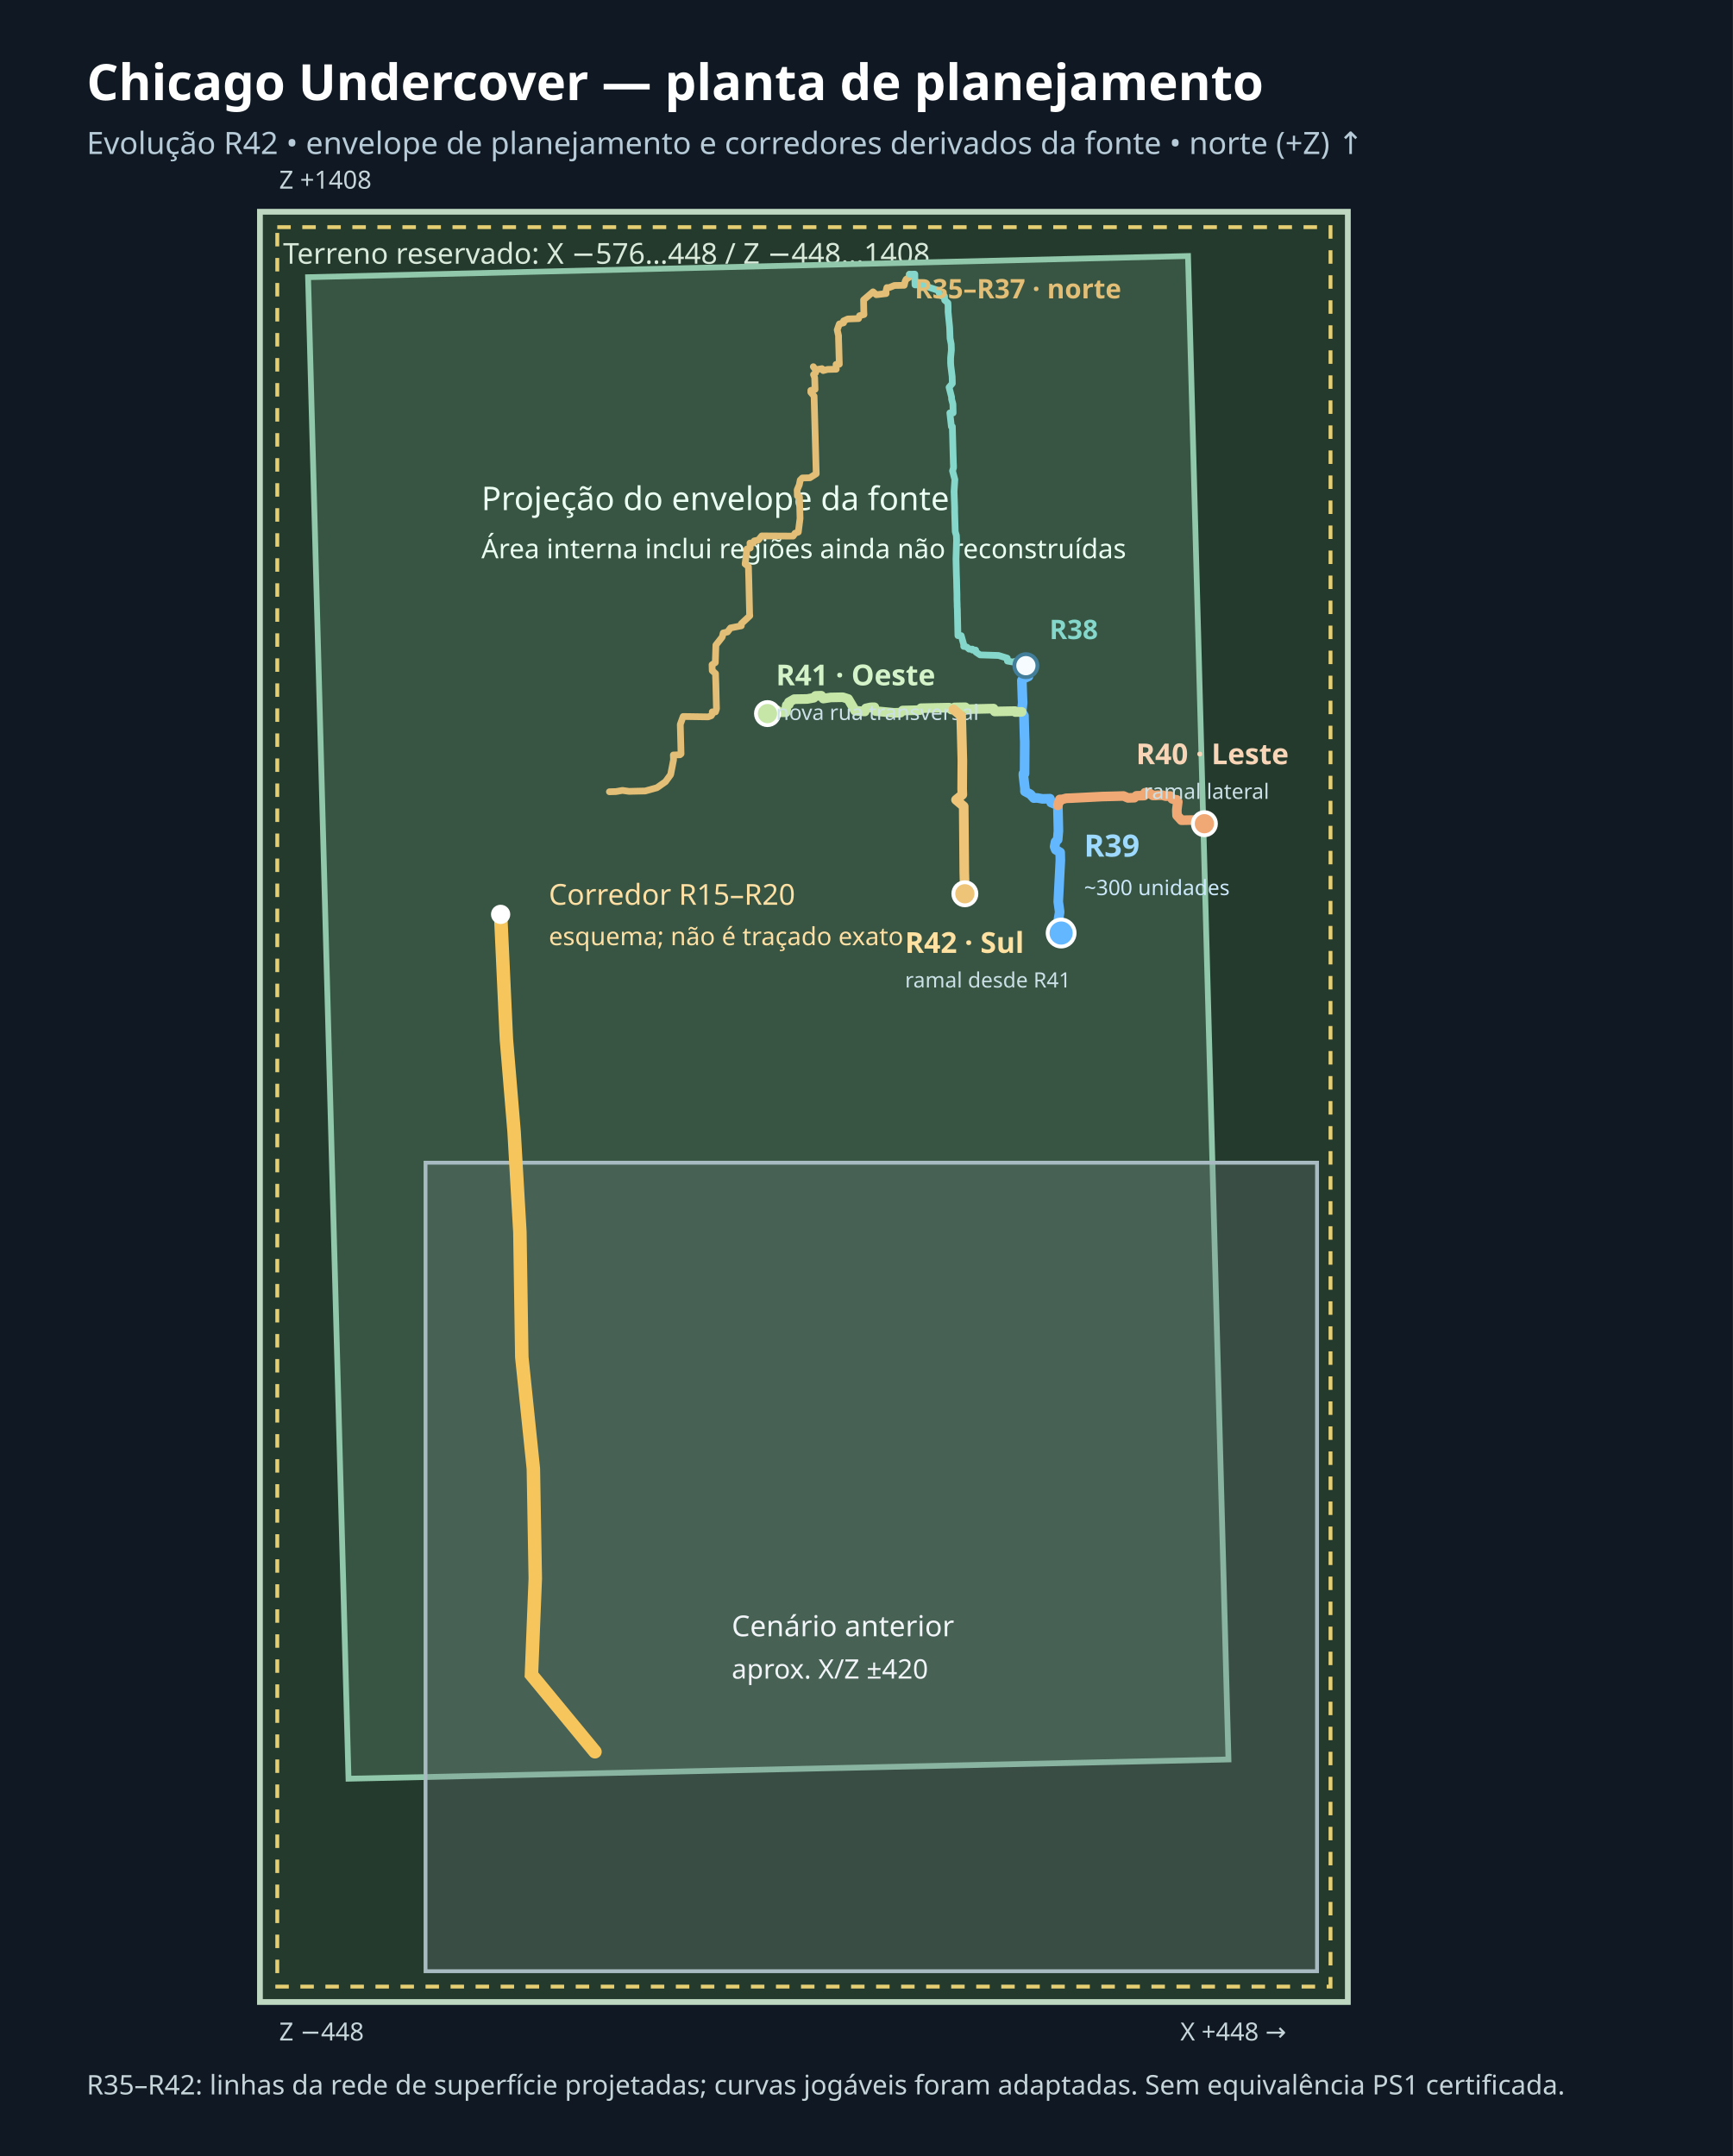
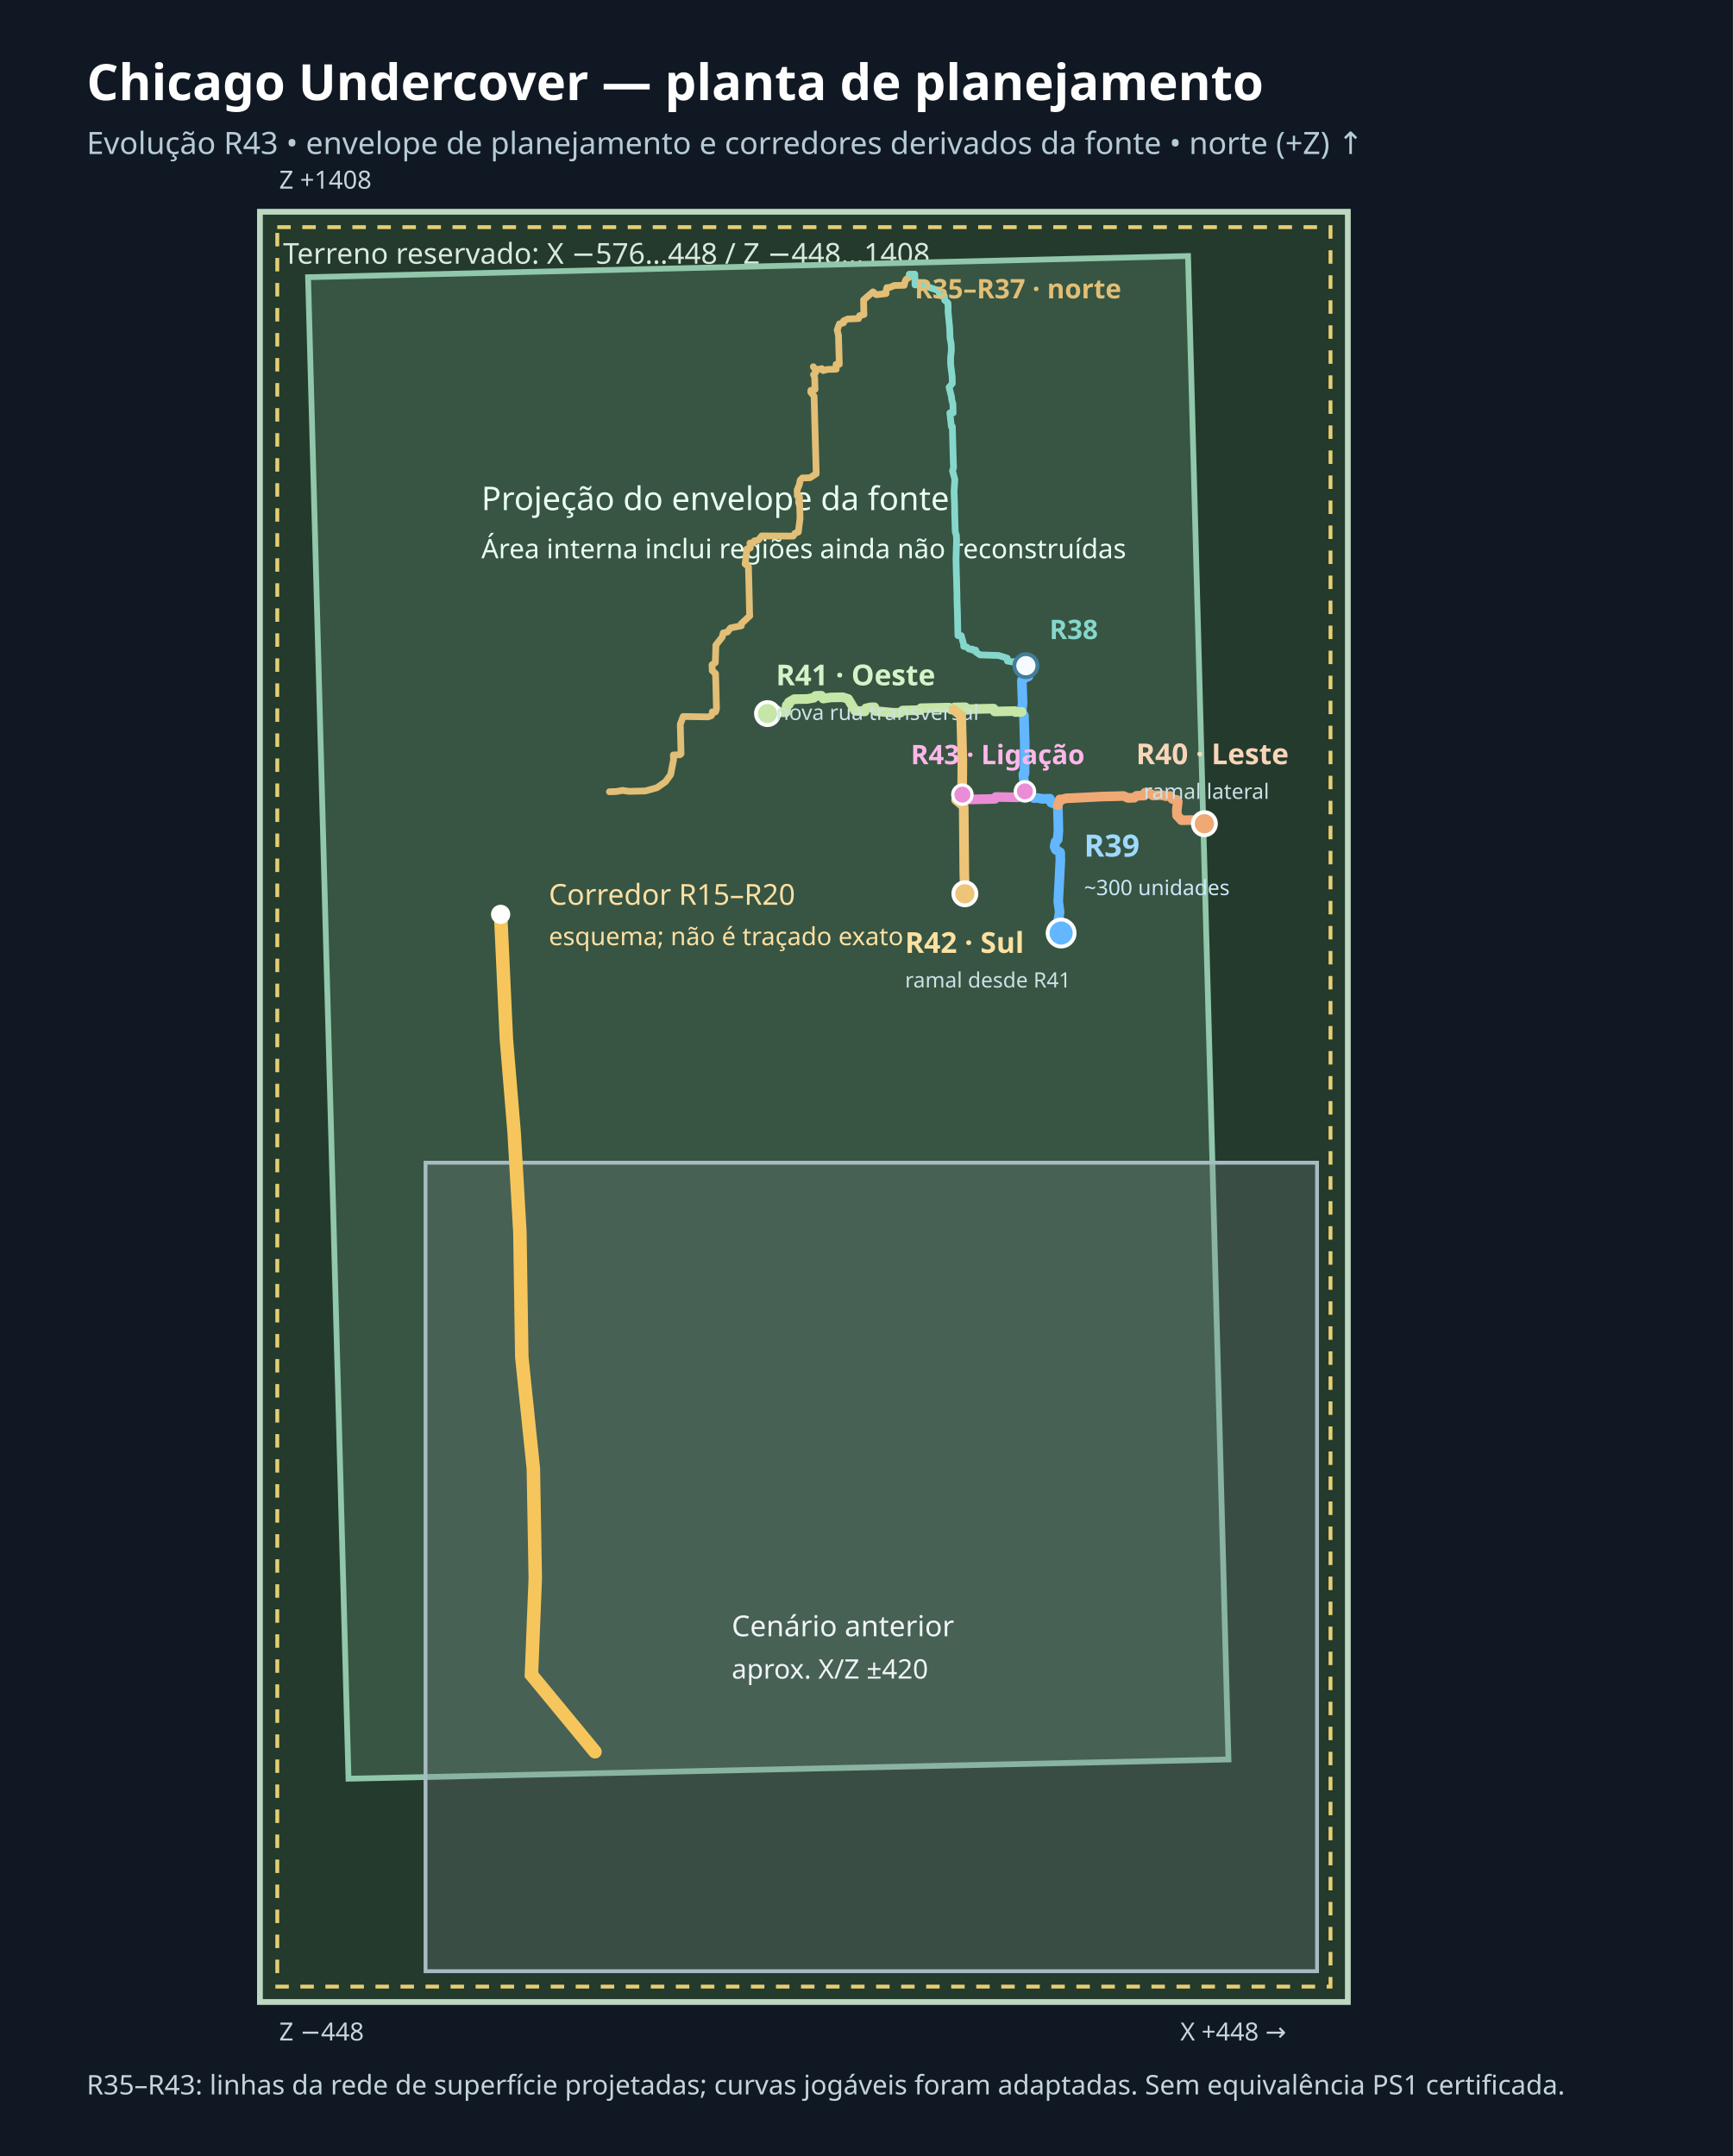
<svg xmlns="http://www.w3.org/2000/svg" width="900" height="1120" viewBox="0 0 900 1120">
  <rect width="900" height="1120" fill="#101923" />
  <text x="45" y="52" fill="#fff" font-family="sans-serif" font-size="26" font-weight="bold">Chicago Undercover — planta de planejamento</text>
-   <text x="45" y="80" fill="#b6cbd7" font-family="sans-serif" font-size="16">Evolução R42 • envelope de planejamento e corredores derivados da fonte • norte (+Z) ↑</text>
+   <text x="45" y="80" fill="#b6cbd7" font-family="sans-serif" font-size="16">Evolução R43 • envelope de planejamento e corredores derivados da fonte • norte (+Z) ↑</text>
  <g transform="translate(135 110)">
    <rect x="0" y="0" width="565" height="930" fill="#243a2c" stroke="#bdd7c0" stroke-width="3" />
    <text x="12" y="27" fill="#d9eadb" font-family="sans-serif" font-size="15">Terreno reservado: X −576…448 / Z −448…1408</text>
    <rect x="9" y="8" width="547" height="914" fill="none" stroke="#e6ce73" stroke-width="2" stroke-dasharray="7 6" />
    <polygon points="25,34 482,23 503,804 46,814" fill="#527a61" fill-opacity=".42" stroke="#91c7aa" stroke-width="3" />
    <text x="115" y="155" fill="#ebfff2" font-family="sans-serif" font-size="17">Projeção do envelope da fonte</text>
    <text x="115" y="180" fill="#ebfff2" font-family="sans-serif" font-size="14">Área interna inclui regiões ainda não reconstruídas</text>
    <rect x="86" y="494" width="463" height="420" fill="#75838b" fill-opacity=".27" stroke="#a8bbc3" stroke-width="2" />
    <text x="245" y="740" fill="#f1f5f7" font-family="sans-serif" font-size="15">Cenário anterior</text>
    <text x="245" y="762" fill="#f1f5f7" font-family="sans-serif" font-size="14">aprox. X/Z ±420</text>
    <path d="M174 800 L141 760 L143 710 L142 653 L136 595 L135 530 L132 478 L128 430 L125 365" fill="none" stroke="#f6c65c" stroke-width="7" stroke-linecap="round" />
    <circle cx="125" cy="365" r="5" fill="#fff" />
    <text x="150" y="360" fill="#ffe0a4" font-family="sans-serif" font-size="15">Corredor R15–R20</text>
    <text x="150" y="381" fill="#ffe0a4" font-family="sans-serif" font-size="13">esquema; não é traçado exato</text>
    <g id="chicago-northern-corridors" aria-label="Corredores R35 a R39 projetados da fonte original">
      <path d="M181.5 301.3 L184.9 301.2 L188.3 300.6 L191.7 301.1 L195.6 301 L200.1 300.9 L206.2 299.2 L210.6 296.1 L213.3 292.4 L214.8 284.7 L214.7 282.2 L218.1 282.1 L218.7 281.6 L218.3 266.3 L219.8 262.2 L232.8 262.4 L234.4 261.8 L235 260.8 L234.9 259.8 L236.1 259.8 L236.6 259.8 L237.1 258.2 L237 254.6 L236.8 246 L236.6 239.9 L234.9 238.4 L234.8 235.3 L236.5 234.2 L236.8 225.1 L240.1 220.9 L240.6 218.8 L242.8 218.3 L244.4 216.2 L250 215.1 L250 214 L254.4 209.9 L254.3 208.8 L253.9 191.5 L253.7 184.4 L252 182.9" stroke="#e2be76" stroke-width="3.5" stroke-linejoin="round" stroke-linecap="round" fill="none" />
      <path d="M252 182.9 L252.9 175.2 L254.6 174.7 L254.5 172.1 L256.2 172.1 L256.7 171 L258.9 170.5 L260.6 168.4 L276.9 168.5 L277.9 167 L279.6 166.4 L280.5 159.3 L280.2 148.1 L279.1 147.6 L279 144.5 L280.1 141.9 L280.6 139.4 L281.7 138.3 L285.6 138.2 L288.9 136.1 L287.8 95.8 L286.1 93.8 L286.1 92.8 L288.3 92.3 L288.1 86.1 L287.5 84.6 L288.6 83.6 L288.6 82.1 L287.4 80.5" stroke="#e2be76" stroke-width="3.5" stroke-linejoin="round" stroke-linecap="round" fill="none" />
      <path d="M288.6 82.1 L291.9 81.5 L292.5 82.5 L294.8 81.9 L299.3 81.8 L299.2 79.3 L300.9 79.2 L300.8 76.2 L300.6 69 L300.5 66 L300.5 64.4 L299.8 61.4 L300.9 58.3 L303.1 57.7 L303.1 56.7 L305.3 55.7 L310.9 55.5 L311.4 54 L313.7 53.4 L313.6 51.4 L313.5 45.8 L318.4 41.6 L320.1 43.1 L325.2 42.5 L325.1 41.4 L325.6 39.4 L326.8 39.4 L329.5 38.3 L334.6 38.2 L335.1 36.1 L335.6 35.1 L337.3 34 L337.3 32.5" stroke="#e2be76" stroke-width="3.5" stroke-linejoin="round" stroke-linecap="round" fill="none" />
      <path d="M337.3 32.5 L340.1 32.4 L340.2 38 L344.1 38 L346.4 38.9 L352.1 40.8 L353.3 43.4 L354.4 43.9 L355.5 43.8 L355.6 45.9 L357.3 47.4 L357.4 49.4 L357.4 52 L358.2 60.1 L358.3 62.6 L358.4 65.7 L359 68.8 L359.1 71.8 L358.7 75.9 L358.7 78.5 L358.8 80 L359.5 85.6 L359.6 89.2 L357.9 91.2 L359.2 96.3 L359.2 97.3 L359.9 99.9 L360 104.5 L358.3 104.5 L359.1 111.6 L359.6 111.6 L359.9 122.8 L360 126.4 L360.1 129.5 L360.1 130 L360.2 132 L360.2 133 L359.7 134.6 L360.9 139.1 L360.5 145.3 L360.6 148.3 L360.8 153.9 L360.8 156 L361.1 166.2 L361.7 168.2 L361.8 170.7 L361.5 180.4 L361.7 188.6 L361.8 191.2 L361.9 195.7 L362 198.8 L362 201.4 L362.1 203.9 L362.1 204.9 L362.2 206.5 L362.5 220.2 L364.2 220.2 L365.5 224.8 L365.5 225.8 L366.1 225.8 L367.2 226.2 L368.3 227.2 L369.5 227.2 L370 227.2 L370 227.7 L371.7 227.7 L371.8 228.7 L374 230.2 L383.6 230.5 L388.1 231.9 L388.2 233.4 L391 233.9 L393.2 233.3 L394.4 233.3 L397.7 233.2 L397.8 235.8" stroke="#85d7cb" stroke-width="3.5" stroke-linejoin="round" stroke-linecap="round" fill="none" />
      <path d="M397.8 235.8 L398.9 236.3 L399.1 241.4 L398 241.9 L396.8 242.4 L395.7 243.5 L396 252.6 L396.1 254.7 L396.1 255.2 L395.6 259.8 L396.8 261.8 L397.1 273 L397.2 275.1 L397.2 277.1 L397.1 291.9 L396.5 291.9 L396.5 292.9 L397.3 299.6 L397.3 300.6 L397.3 301.1 L400.1 302.6 L401.9 304.6 L403.6 304.5 L406.4 305 L410.3 304.9 L410.9 306.9 L414.4 308.4 L414.7 321.6 L414.3 326.2 L413.2 327.3 L412.7 329.8 L413.3 331.4 L415.6 332.8 L415.7 336.9 L414.6 358.4 L415.3 363.5 L415.3 364 L414.3 370.1 L413.2 370.1 L413.2 371.2 L416.1 374.7" stroke="#62b7ff" stroke-width="5" stroke-linejoin="round" stroke-linecap="round" fill="none" />
      <circle cx="397.8" cy="235.8" r="6" fill="#f6fbff" stroke="#427d99" stroke-width="2" />
      <circle cx="416.1" cy="374.7" r="7" fill="#62b7ff" stroke="#ffffff" stroke-width="2" />
      <text x="340" y="45" fill="#e2be76" font-family="sans-serif" font-size="14" font-weight="bold">R35–R37 · norte</text>
      <text x="410" y="222" fill="#85d7cb" font-family="sans-serif" font-size="14" font-weight="bold">R38</text>
      <text x="428" y="335" fill="#9ed9ff" font-family="sans-serif" font-size="16" font-weight="bold">R39</text>
      <text x="428" y="355" fill="#cce8fa" font-family="sans-serif" font-size="11">~300 unidades</text>
      <path id="r40-east-lateral" d="M414.4 308.4 L414.9 306.8 L415.4 306.3 L415.4 305.3 L416.5 305.3 L418.7 304.7 L421.6 304.6 L437.3 303.8 L445.1 303.6 L448.5 303.5 L450.8 304.5 L454.1 304.4 L455.2 303.4 L459.2 303.3 L459.7 302.8 L459.7 301.8 L460.8 301.7 L461.4 301.7 L463.7 303.2 L464.8 303.2 L465.3 303.2 L466.5 303.1 L467.6 303.1 L468.7 303.1 L470.4 303.6 L472.7 303.5 L473.8 305 L475.5 305.5 L476.1 305.5 L476.7 306.5 L476.2 310.6 L476.2 311.6 L476.3 313.6 L478.6 316.1 L483.7 316 L485.4 316 L488.7 315.9 L488.7 316.9 L490.5 317.9" fill="none" stroke="#f0a875" stroke-width="5" stroke-linecap="round" stroke-linejoin="round" />
      <circle cx="490.5" cy="317.9" r="6" fill="#f0a875" stroke="#ffffff" stroke-width="2" />
      <text x="455" y="287" fill="#f9d5b8" font-family="sans-serif" font-size="15" font-weight="bold">R40 · Leste</text>
      <text x="459" y="305" fill="#cce1e7" font-family="sans-serif" font-size="11">ramal lateral</text>
      <path id="r41-west-lateral" d="M395.6 259.8 L392.3 259.9 L392.2 259.4 L381.6 259.6 L381 258.1 L367.5 258.4 L366.3 257.4 L360.7 257.5 L360.2 258.5 L359.1 258.6 L357.9 257.6 L347.8 257.8 L343.3 257.9 L342.8 258.9 L333.8 259.1 L332.7 260.2 L329.3 260.3 L319.8 259.4 L319.2 258.4 L319.1 257.4 L318 257.4 L316.9 257.5 L314.7 258 L314.1 259.6 L309.1 259.2 L305.5 253.1 L302.7 252.2 L297.1 252.3 L296.5 252.3 L292.6 252.9 L291.5 251.4 L288.6 251.5 L287.6 252.5 L284.2 253.1 L277.5 253.2 L274.7 254.8 L274.7 255.9 L273.6 256.4 L273.1 260 L269.8 260 L268.6 259 L264.7 259.1 L263.6 260.7" fill="none" stroke="#c5e6a7" stroke-width="5" stroke-linecap="round" stroke-linejoin="round" />
      <circle cx="263.6" cy="260.7" r="6" fill="#c5e6a7" stroke="#ffffff" stroke-width="2" />
      <text x="268" y="246" fill="#d5f3c9" font-family="sans-serif" font-size="15" font-weight="bold">R41 · Oeste</text>
      <text x="268" y="264" fill="#cce1e7" font-family="sans-serif" font-size="11">nova rua transversal</text>
      <path id="r42-south-stem" d="M360.2 258.5 L364.2 262 L364.8 285 L364.7 299.8 L364.8 302.8 L361.5 305.5 L365.5 308.9 L365.8 343.1 L366.1 354.3" fill="none" stroke="#edc478" stroke-width="5" stroke-linecap="round" stroke-linejoin="round" />
      <circle cx="366.1" cy="354.3" r="6" fill="#edc478" stroke="#ffffff" stroke-width="2" />
      <text x="335" y="385" fill="#ffe1a2" font-family="sans-serif" font-size="15" font-weight="bold">R42 · Sul</text>
      <text x="335" y="403" fill="#cce1e7" font-family="sans-serif" font-size="11">ramal desde R41</text>
+       <path id="r43-cross-link" d="M364.8 302.8 L368.1 303.3 L368.8 305.3 L381.7 305 L382.2 304 L393.5 304.2 L396.8 301.6 L397.3 301.6 L397.3 301.1" fill="none" stroke="#ea8cd6" stroke-width="5" stroke-linecap="round" stroke-linejoin="round" />
+       <circle cx="364.8" cy="302.8" r="5" fill="#ea8cd6" stroke="#ffffff" stroke-width="1.7" />
+       <circle cx="397.3" cy="301.1" r="5" fill="#ea8cd6" stroke="#ffffff" stroke-width="1.7" />
+       <text x="338" y="287" fill="#ffb7ea" font-family="sans-serif" font-size="14" font-weight="bold">R43 · Ligação</text>
    </g>
    <text x="10" y="950" fill="#c6d5d9" font-family="sans-serif" font-size="13">Z −448</text>
    <text x="478" y="950" fill="#c6d5d9" font-family="sans-serif" font-size="13">X +448 →</text>
    <text x="10" y="-12" fill="#c6d5d9" font-family="sans-serif" font-size="13">Z +1408</text>
  </g>
-   <text x="45" y="1088" fill="#c6d5d9" font-family="sans-serif" font-size="14">R35–R42: linhas da rede de superfície projetadas; curvas jogáveis foram adaptadas. Sem equivalência PS1 certificada.</text>
+   <text x="45" y="1088" fill="#c6d5d9" font-family="sans-serif" font-size="14">R35–R43: linhas da rede de superfície projetadas; curvas jogáveis foram adaptadas. Sem equivalência PS1 certificada.</text>
</svg>
